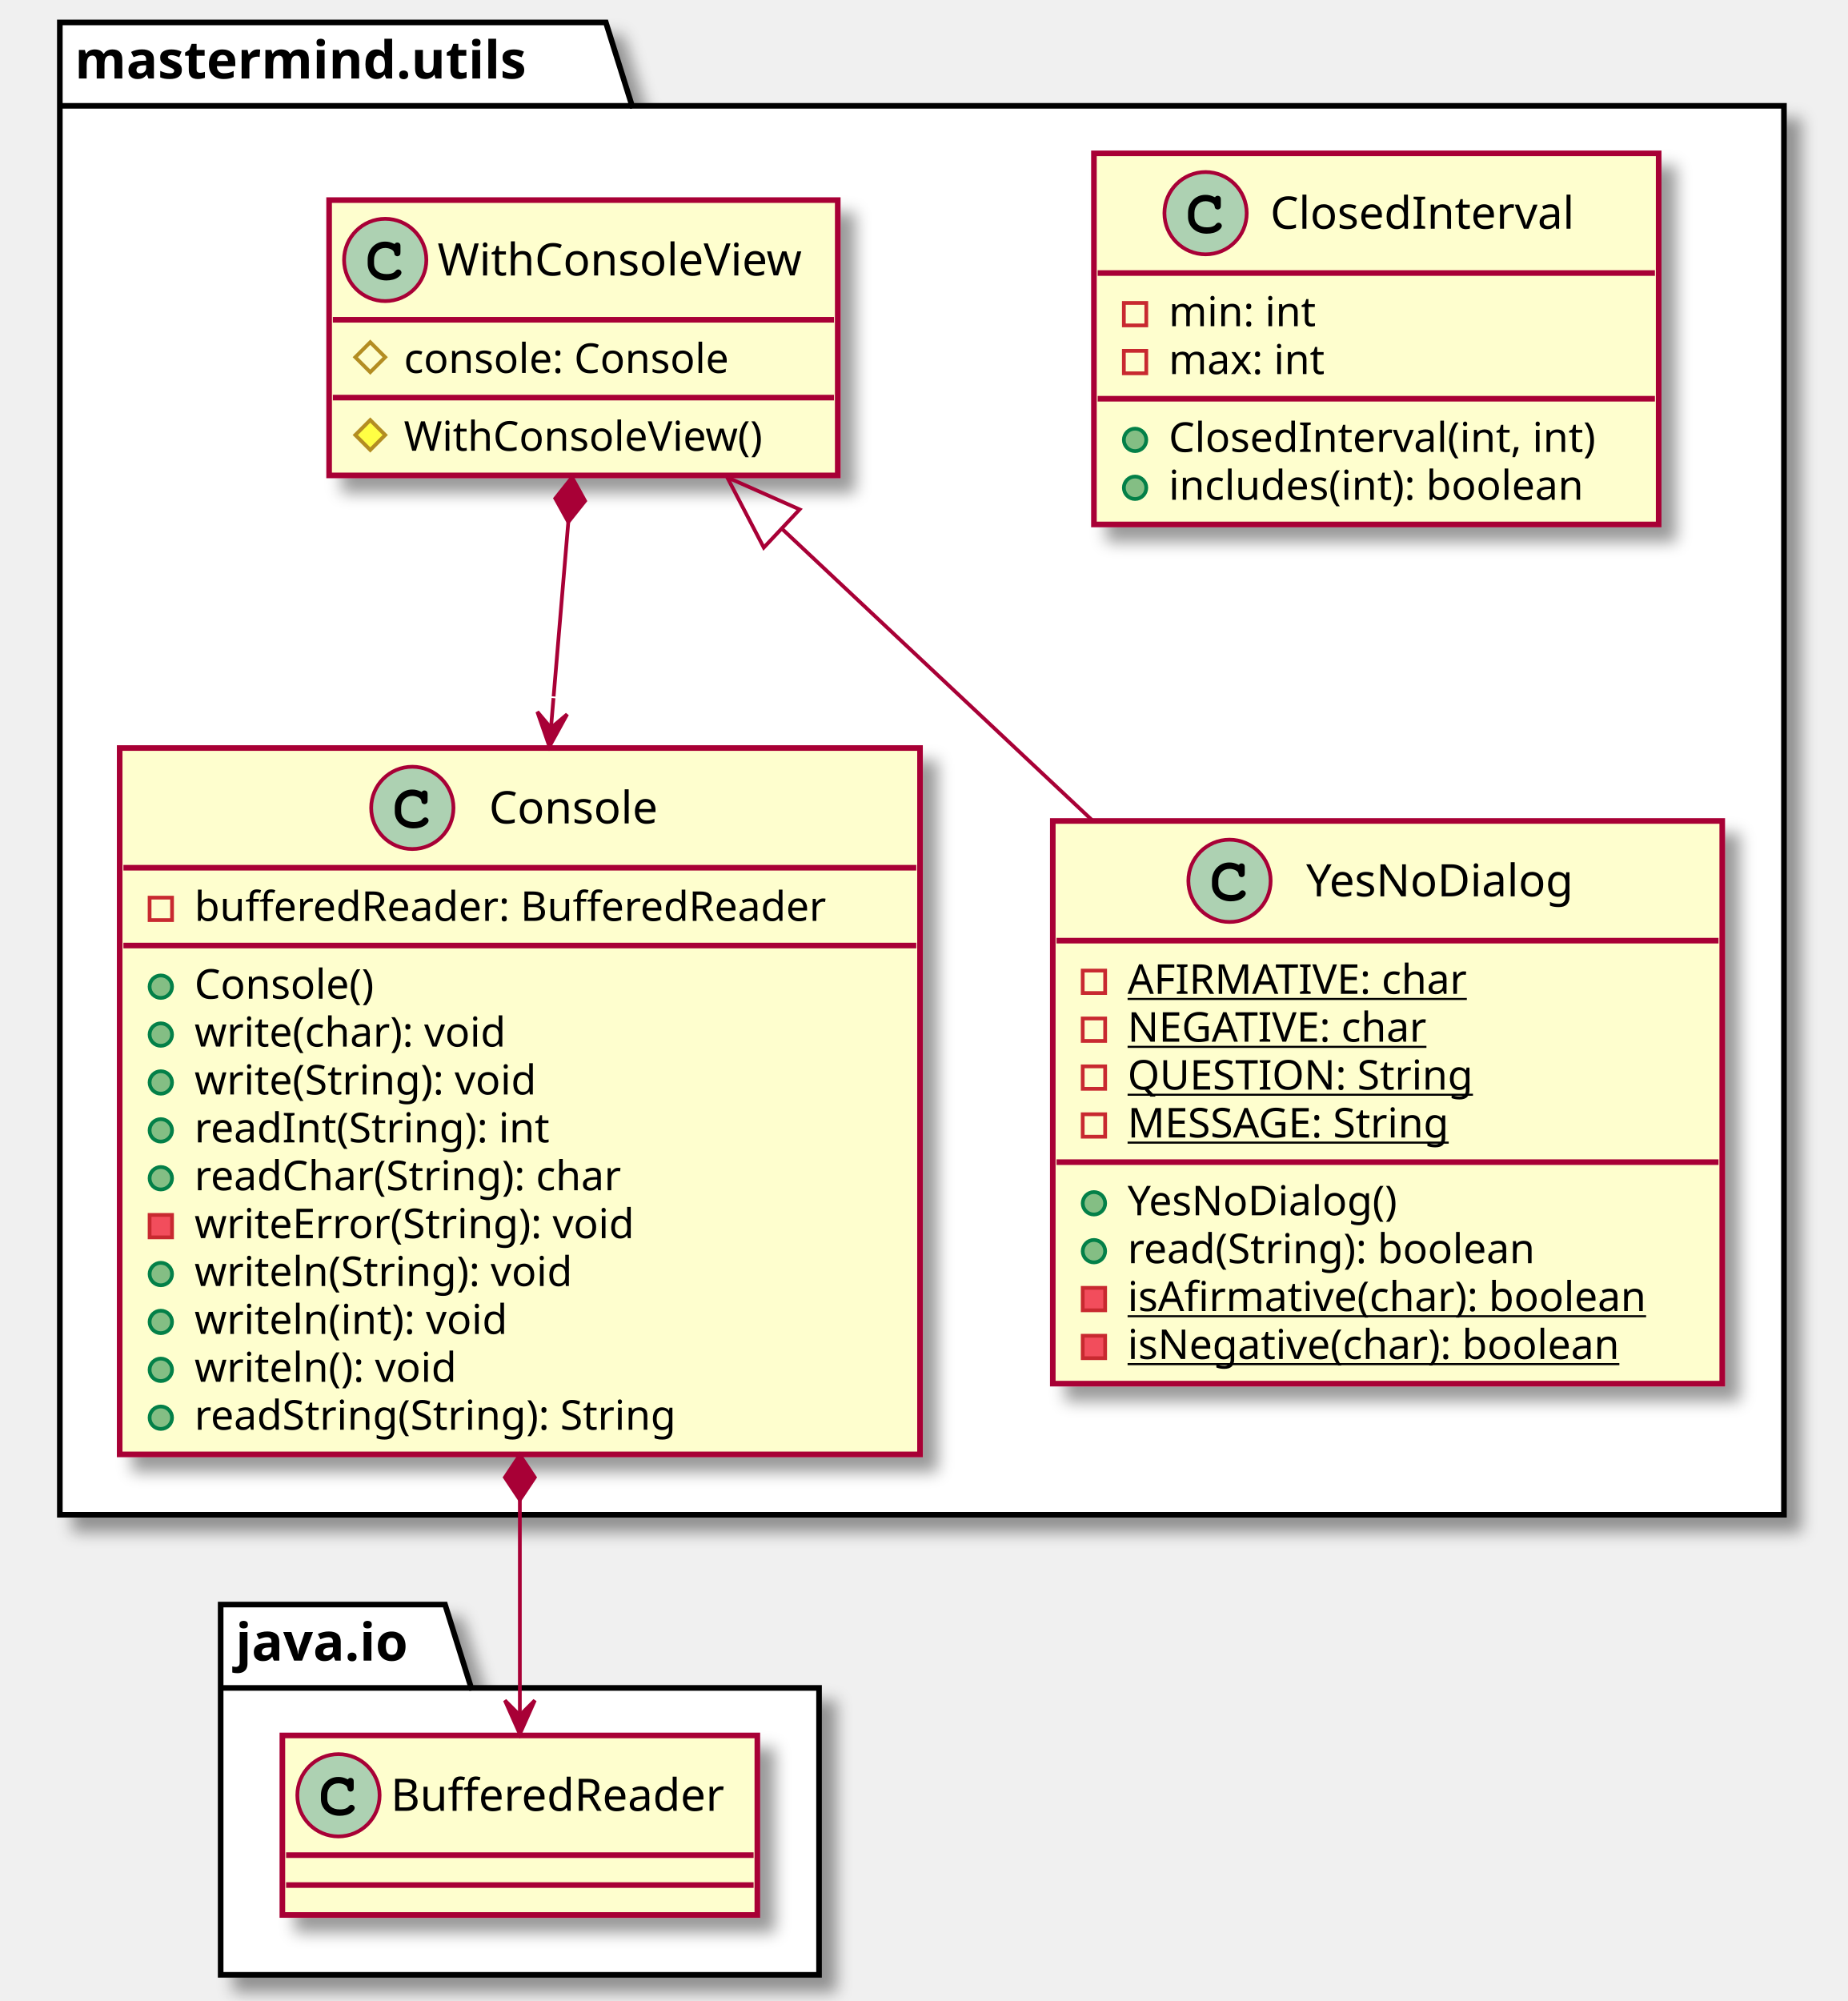
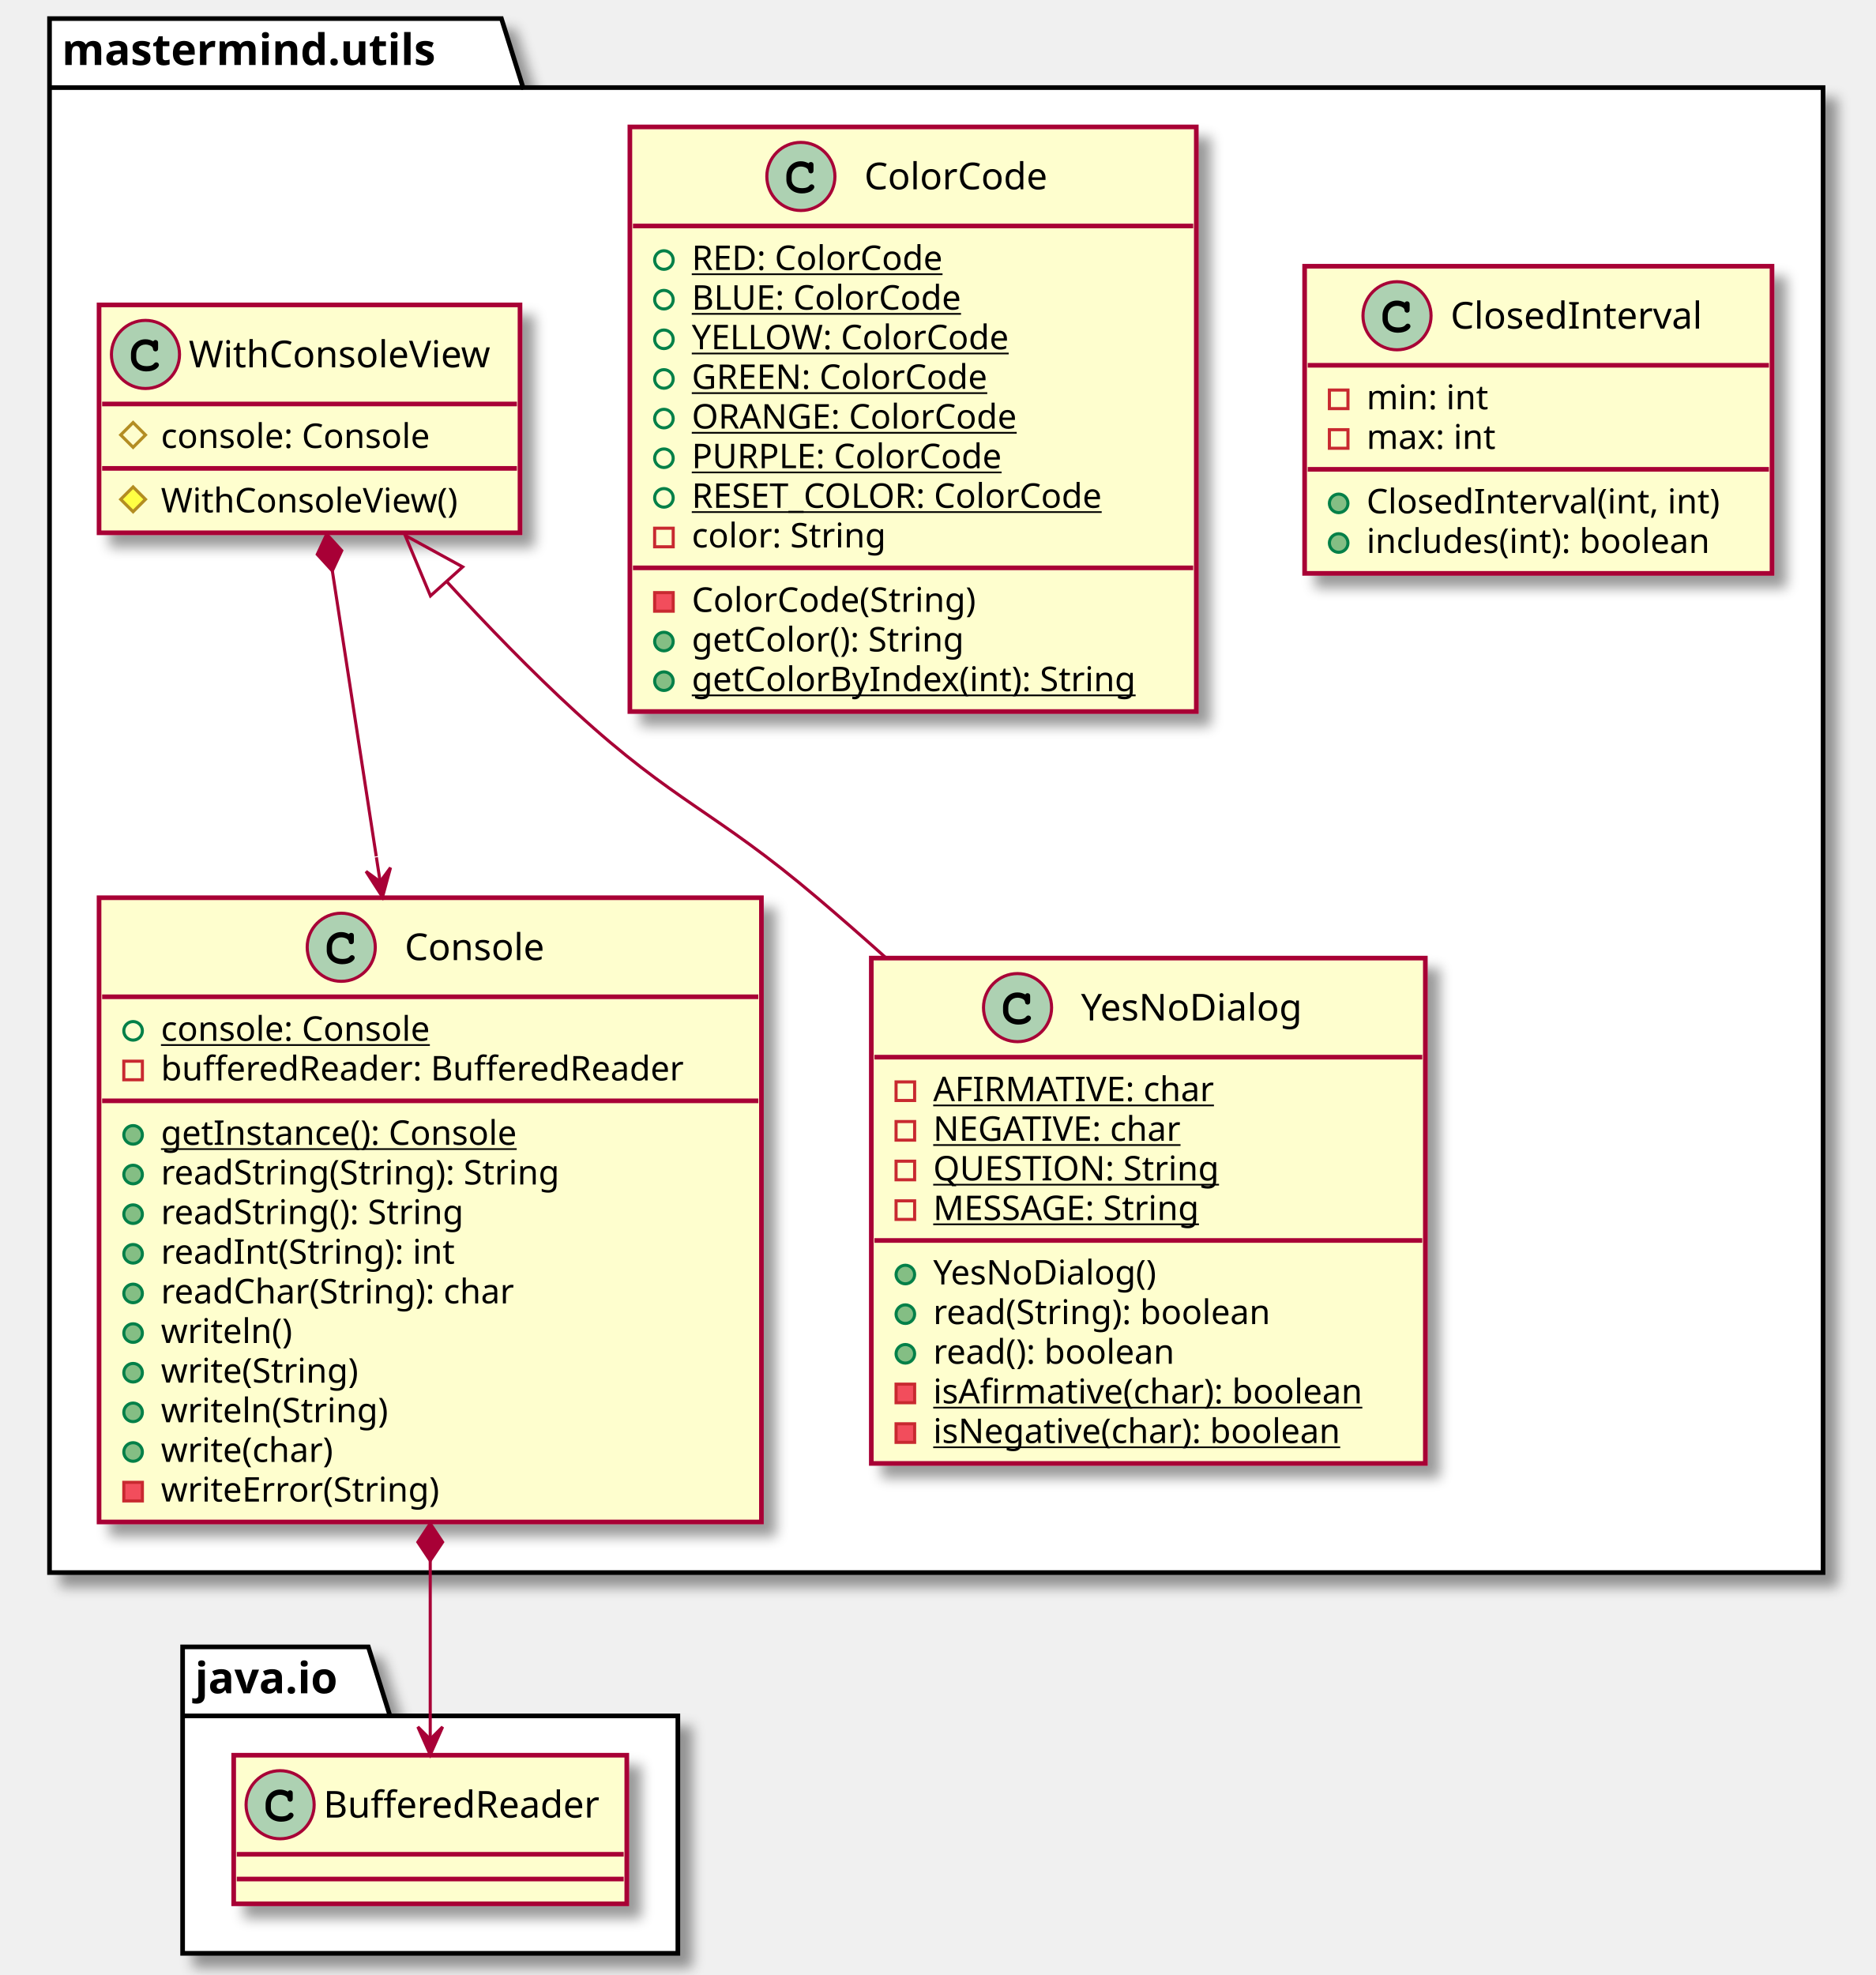
- <svg xmlns="http://www.w3.org/2000/svg" contentScriptType="application/ecmascript" contentStyleType="text/css" height="535px" preserveAspectRatio="none" style="width:494px;height:535px;" version="1.1" viewBox="0 0 494 535" width="494px" zoomAndPan="magnify">
+ <svg xmlns="http://www.w3.org/2000/svg" contentScriptType="application/ecmascript" contentStyleType="text/css" height="638px" preserveAspectRatio="none" style="width:606px;height:638px;" version="1.1" viewBox="0 0 606 638" width="606px" zoomAndPan="magnify">
  <defs>
-     <filter height="300%" id="fmho5g9y9d3ob" width="300%" x="-1" y="-1">
+     <filter height="300%" id="fxxf8e8vhnj28" width="300%" x="-1" y="-1">
      <feGaussianBlur result="blurOut" stdDeviation="2.0" />
      <feColorMatrix in="blurOut" result="blurOut2" type="matrix" values="0 0 0 0 0 0 0 0 0 0 0 0 0 0 0 0 0 0 .4 0" />
      <feOffset dx="4.0" dy="4.0" in="blurOut2" result="blurOut3" />
      <feBlend in="SourceGraphic" in2="blurOut3" mode="normal" />
    </filter>
  </defs>
  <g>
-     <polygon fill="#FFFFFF" filter="url(#fmho5g9y9d3ob)" points="16,6,162,6,169,28.297,477,28.297,477,405,16,405,16,6" style="stroke: #000000; stroke-width: 1.5;" />
+     <polygon fill="#FFFFFF" filter="url(#fxxf8e8vhnj28)" points="16,6,162,6,169,28.297,589,28.297,589,508,16,508,16,6" style="stroke: #000000; stroke-width: 1.5;" />
    <line style="stroke: #000000; stroke-width: 1.5;" x1="16" x2="169" y1="28.297" y2="28.297" />
    <text fill="#000000" font-family="sans-serif" font-size="14" font-weight="bold" lengthAdjust="spacingAndGlyphs" textLength="140" x="20" y="20.995">mastermind.utils</text>
-     <polygon fill="#FFFFFF" filter="url(#fmho5g9y9d3ob)" points="59,429,119,429,126,451.297,219,451.297,219,528,59,528,59,429" style="stroke: #000000; stroke-width: 1.5;" />
-     <line style="stroke: #000000; stroke-width: 1.5;" x1="59" x2="126" y1="451.297" y2="451.297" />
-     <text fill="#000000" font-family="sans-serif" font-size="14" font-weight="bold" lengthAdjust="spacingAndGlyphs" textLength="54" x="63" y="443.995">java.io</text>
-     <rect codeLine="1" fill="#FEFECE" filter="url(#fmho5g9y9d3ob)" height="99.219" id="mastermind.utils.ClosedInterval" style="stroke: #A80036; stroke-width: 1.5;" width="151" x="292.5" y="41" />
-     <ellipse cx="322.35" cy="57" fill="#ADD1B2" rx="11" ry="11" style="stroke: #A80036; stroke-width: 1.0;" />
-     <path d="M324.694,52.672 C323.756,52.234 323.163,52.094 322.288,52.094 C319.663,52.094 317.663,54.172 317.663,56.891 L317.663,58.016 C317.663,60.594 319.772,62.484 322.663,62.484 C323.881,62.484 325.038,62.188 325.788,61.641 C326.366,61.234 326.694,60.781 326.694,60.391 C326.694,59.938 326.303,59.547 325.834,59.547 C325.616,59.547 325.413,59.625 325.225,59.812 C324.772,60.297 324.772,60.297 324.584,60.391 C324.163,60.656 323.475,60.781 322.709,60.781 C320.663,60.781 319.366,59.688 319.366,57.984 L319.366,56.891 C319.366,55.109 320.616,53.797 322.35,53.797 C322.928,53.797 323.538,53.953 324.006,54.203 C324.491,54.484 324.663,54.703 324.756,55.109 C324.819,55.516 324.85,55.641 324.991,55.766 C325.131,55.906 325.366,56.016 325.584,56.016 C325.85,56.016 326.116,55.875 326.288,55.656 C326.397,55.5 326.428,55.312 326.428,54.891 L326.428,53.469 C326.428,53.031 326.413,52.906 326.319,52.75 C326.163,52.484 325.881,52.344 325.584,52.344 C325.288,52.344 325.084,52.438 324.866,52.75 L324.694,52.672 Z " />
-     <text fill="#000000" font-family="sans-serif" font-size="12" lengthAdjust="spacingAndGlyphs" textLength="86" x="339.65" y="61.154">ClosedInterval</text>
-     <line style="stroke: #A80036; stroke-width: 1.5;" x1="293.5" x2="442.5" y1="73" y2="73" />
-     <rect fill="none" height="6" style="stroke: #C82930; stroke-width: 1.0;" width="6" x="300.5" y="81" />
-     <text fill="#000000" font-family="sans-serif" font-size="11" lengthAdjust="spacingAndGlyphs" textLength="42" x="312.5" y="87.21">min: int</text>
-     <rect fill="none" height="6" style="stroke: #C82930; stroke-width: 1.0;" width="6" x="300.5" y="93.805" />
-     <text fill="#000000" font-family="sans-serif" font-size="11" lengthAdjust="spacingAndGlyphs" textLength="46" x="312.5" y="100.015">max: int</text>
-     <line style="stroke: #A80036; stroke-width: 1.5;" x1="293.5" x2="442.5" y1="106.609" y2="106.609" />
-     <ellipse cx="303.5" cy="117.609" fill="#84BE84" rx="3" ry="3" style="stroke: #038048; stroke-width: 1.0;" />
-     <text fill="#000000" font-family="sans-serif" font-size="11" lengthAdjust="spacingAndGlyphs" textLength="125" x="312.5" y="120.82">ClosedInterval(int, int)</text>
-     <ellipse cx="303.5" cy="130.414" fill="#84BE84" rx="3" ry="3" style="stroke: #038048; stroke-width: 1.0;" />
-     <text fill="#000000" font-family="sans-serif" font-size="11" lengthAdjust="spacingAndGlyphs" textLength="122" x="312.5" y="133.625">includes(int): boolean</text>
-     <rect codeLine="8" fill="#FEFECE" filter="url(#fmho5g9y9d3ob)" height="188.852" id="mastermind.utils.Console" style="stroke: #A80036; stroke-width: 1.5;" width="214" x="32" y="200" />
-     <ellipse cx="110.25" cy="216" fill="#ADD1B2" rx="11" ry="11" style="stroke: #A80036; stroke-width: 1.0;" />
-     <path d="M112.594,211.672 C111.656,211.234 111.062,211.094 110.188,211.094 C107.562,211.094 105.562,213.172 105.562,215.891 L105.562,217.016 C105.562,219.594 107.672,221.484 110.562,221.484 C111.781,221.484 112.938,221.188 113.688,220.641 C114.266,220.234 114.594,219.781 114.594,219.391 C114.594,218.938 114.203,218.547 113.734,218.547 C113.516,218.547 113.312,218.625 113.125,218.812 C112.672,219.297 112.672,219.297 112.484,219.391 C112.062,219.656 111.375,219.781 110.609,219.781 C108.562,219.781 107.266,218.688 107.266,216.984 L107.266,215.891 C107.266,214.109 108.516,212.797 110.25,212.797 C110.828,212.797 111.438,212.953 111.906,213.203 C112.391,213.484 112.562,213.703 112.656,214.109 C112.719,214.516 112.75,214.641 112.891,214.766 C113.031,214.906 113.266,215.016 113.484,215.016 C113.75,215.016 114.016,214.875 114.188,214.656 C114.297,214.5 114.328,214.312 114.328,213.891 L114.328,212.469 C114.328,212.031 114.312,211.906 114.219,211.75 C114.062,211.484 113.781,211.344 113.484,211.344 C113.188,211.344 112.984,211.438 112.766,211.75 L112.594,211.672 Z " />
-     <text fill="#000000" font-family="sans-serif" font-size="12" lengthAdjust="spacingAndGlyphs" textLength="49" x="130.75" y="220.154">Console</text>
-     <line style="stroke: #A80036; stroke-width: 1.5;" x1="33" x2="245" y1="232" y2="232" />
-     <rect fill="none" height="6" style="stroke: #C82930; stroke-width: 1.0;" width="6" x="40" y="240" />
-     <text fill="#000000" font-family="sans-serif" font-size="11" lengthAdjust="spacingAndGlyphs" textLength="188" x="52" y="246.21">bufferedReader: BufferedReader</text>
-     <line style="stroke: #A80036; stroke-width: 1.5;" x1="33" x2="245" y1="252.805" y2="252.805" />
-     <ellipse cx="43" cy="263.805" fill="#84BE84" rx="3" ry="3" style="stroke: #038048; stroke-width: 1.0;" />
-     <text fill="#000000" font-family="sans-serif" font-size="11" lengthAdjust="spacingAndGlyphs" textLength="54" x="52" y="267.015">Console()</text>
-     <ellipse cx="43" cy="276.609" fill="#84BE84" rx="3" ry="3" style="stroke: #038048; stroke-width: 1.0;" />
-     <text fill="#000000" font-family="sans-serif" font-size="11" lengthAdjust="spacingAndGlyphs" textLength="91" x="52" y="279.82">write(char): void</text>
-     <ellipse cx="43" cy="289.414" fill="#84BE84" rx="3" ry="3" style="stroke: #038048; stroke-width: 1.0;" />
-     <text fill="#000000" font-family="sans-serif" font-size="11" lengthAdjust="spacingAndGlyphs" textLength="100" x="52" y="292.625">write(String): void</text>
-     <ellipse cx="43" cy="302.219" fill="#84BE84" rx="3" ry="3" style="stroke: #038048; stroke-width: 1.0;" />
-     <text fill="#000000" font-family="sans-serif" font-size="11" lengthAdjust="spacingAndGlyphs" textLength="102" x="52" y="305.429">readInt(String): int</text>
-     <ellipse cx="43" cy="315.023" fill="#84BE84" rx="3" ry="3" style="stroke: #038048; stroke-width: 1.0;" />
-     <text fill="#000000" font-family="sans-serif" font-size="11" lengthAdjust="spacingAndGlyphs" textLength="124" x="52" y="318.234">readChar(String): char</text>
-     <rect fill="#F24D5C" height="6" style="stroke: #C82930; stroke-width: 1.0;" width="6" x="40" y="324.828" />
-     <text fill="#000000" font-family="sans-serif" font-size="11" lengthAdjust="spacingAndGlyphs" textLength="126" x="52" y="331.039">writeError(String): void</text>
-     <ellipse cx="43" cy="340.633" fill="#84BE84" rx="3" ry="3" style="stroke: #038048; stroke-width: 1.0;" />
-     <text fill="#000000" font-family="sans-serif" font-size="11" lengthAdjust="spacingAndGlyphs" textLength="110" x="52" y="343.843">writeln(String): void</text>
-     <ellipse cx="43" cy="353.438" fill="#84BE84" rx="3" ry="3" style="stroke: #038048; stroke-width: 1.0;" />
-     <text fill="#000000" font-family="sans-serif" font-size="11" lengthAdjust="spacingAndGlyphs" textLength="91" x="52" y="356.648">writeln(int): void</text>
-     <ellipse cx="43" cy="366.242" fill="#84BE84" rx="3" ry="3" style="stroke: #038048; stroke-width: 1.0;" />
-     <text fill="#000000" font-family="sans-serif" font-size="11" lengthAdjust="spacingAndGlyphs" textLength="77" x="52" y="369.453">writeln(): void</text>
-     <ellipse cx="43" cy="379.047" fill="#84BE84" rx="3" ry="3" style="stroke: #038048; stroke-width: 1.0;" />
-     <text fill="#000000" font-family="sans-serif" font-size="11" lengthAdjust="spacingAndGlyphs" textLength="140" x="52" y="382.257">readString(String): String</text>
-     <rect codeLine="23" fill="#FEFECE" filter="url(#fmho5g9y9d3ob)" height="73.609" id="mastermind.utils.WithConsoleView" style="stroke: #A80036; stroke-width: 1.5;" width="136" x="88" y="53.5" />
-     <ellipse cx="103" cy="69.5" fill="#ADD1B2" rx="11" ry="11" style="stroke: #A80036; stroke-width: 1.0;" />
-     <path d="M105.344,65.172 C104.406,64.734 103.812,64.594 102.938,64.594 C100.312,64.594 98.312,66.672 98.312,69.391 L98.312,70.516 C98.312,73.094 100.422,74.984 103.312,74.984 C104.531,74.984 105.688,74.688 106.438,74.141 C107.016,73.734 107.344,73.281 107.344,72.891 C107.344,72.438 106.953,72.047 106.484,72.047 C106.266,72.047 106.062,72.125 105.875,72.312 C105.422,72.797 105.422,72.797 105.234,72.891 C104.812,73.156 104.125,73.281 103.359,73.281 C101.312,73.281 100.016,72.188 100.016,70.484 L100.016,69.391 C100.016,67.609 101.266,66.297 103,66.297 C103.578,66.297 104.188,66.453 104.656,66.703 C105.141,66.984 105.312,67.203 105.406,67.609 C105.469,68.016 105.5,68.141 105.641,68.266 C105.781,68.406 106.016,68.516 106.234,68.516 C106.5,68.516 106.766,68.375 106.938,68.156 C107.047,68 107.078,67.812 107.078,67.391 L107.078,65.969 C107.078,65.531 107.062,65.406 106.969,65.25 C106.812,64.984 106.531,64.844 106.234,64.844 C105.938,64.844 105.734,64.938 105.516,65.25 L105.344,65.172 Z " />
-     <text fill="#000000" font-family="sans-serif" font-size="12" lengthAdjust="spacingAndGlyphs" textLength="104" x="117" y="73.654">WithConsoleView</text>
-     <line style="stroke: #A80036; stroke-width: 1.5;" x1="89" x2="223" y1="85.5" y2="85.5" />
-     <polygon fill="none" points="99,91.5,103,95.5,99,99.5,95,95.5" style="stroke: #B38D22; stroke-width: 1.0;" />
-     <text fill="#000000" font-family="sans-serif" font-size="11" lengthAdjust="spacingAndGlyphs" textLength="97" x="108" y="99.71">console: Console</text>
-     <line style="stroke: #A80036; stroke-width: 1.5;" x1="89" x2="223" y1="106.305" y2="106.305" />
-     <polygon fill="#FFFF44" points="99,112.305,103,116.305,99,120.305,95,116.305" style="stroke: #B38D22; stroke-width: 1.0;" />
-     <text fill="#000000" font-family="sans-serif" font-size="11" lengthAdjust="spacingAndGlyphs" textLength="107" x="108" y="120.515">WithConsoleView()</text>
-     <rect codeLine="29" fill="#FEFECE" filter="url(#fmho5g9y9d3ob)" height="150.438" id="mastermind.utils.YesNoDialog" style="stroke: #A80036; stroke-width: 1.5;" width="179" x="281.5" y="219.5" />
-     <ellipse cx="328.75" cy="235.5" fill="#ADD1B2" rx="11" ry="11" style="stroke: #A80036; stroke-width: 1.0;" />
-     <path d="M331.094,231.172 C330.156,230.734 329.562,230.594 328.688,230.594 C326.062,230.594 324.062,232.672 324.062,235.391 L324.062,236.516 C324.062,239.094 326.172,240.984 329.062,240.984 C330.281,240.984 331.438,240.688 332.188,240.141 C332.766,239.734 333.094,239.281 333.094,238.891 C333.094,238.438 332.703,238.047 332.234,238.047 C332.016,238.047 331.812,238.125 331.625,238.312 C331.172,238.797 331.172,238.797 330.984,238.891 C330.562,239.156 329.875,239.281 329.109,239.281 C327.062,239.281 325.766,238.188 325.766,236.484 L325.766,235.391 C325.766,233.609 327.016,232.297 328.75,232.297 C329.328,232.297 329.938,232.453 330.406,232.703 C330.891,232.984 331.062,233.203 331.156,233.609 C331.219,234.016 331.25,234.141 331.391,234.266 C331.531,234.406 331.766,234.516 331.984,234.516 C332.25,234.516 332.516,234.375 332.688,234.156 C332.797,234 332.828,233.812 332.828,233.391 L332.828,231.969 C332.828,231.531 332.812,231.406 332.719,231.25 C332.562,230.984 332.281,230.844 331.984,230.844 C331.688,230.844 331.484,230.938 331.266,231.25 L331.094,231.172 Z " />
-     <text fill="#000000" font-family="sans-serif" font-size="12" lengthAdjust="spacingAndGlyphs" textLength="76" x="349.25" y="239.654">YesNoDialog</text>
-     <line style="stroke: #A80036; stroke-width: 1.5;" x1="282.5" x2="459.5" y1="251.5" y2="251.5" />
-     <rect fill="none" height="6" style="stroke: #C82930; stroke-width: 1.0;" width="6" x="289.5" y="259.5" />
-     <text fill="#000000" font-family="sans-serif" font-size="11" lengthAdjust="spacingAndGlyphs" text-decoration="underline" textLength="97" x="301.5" y="265.71">AFIRMATIVE: char</text>
-     <rect fill="none" height="6" style="stroke: #C82930; stroke-width: 1.0;" width="6" x="289.5" y="272.305" />
-     <text fill="#000000" font-family="sans-serif" font-size="11" lengthAdjust="spacingAndGlyphs" text-decoration="underline" textLength="88" x="301.5" y="278.515">NEGATIVE: char</text>
-     <rect fill="none" height="6" style="stroke: #C82930; stroke-width: 1.0;" width="6" x="289.5" y="285.109" />
-     <text fill="#000000" font-family="sans-serif" font-size="11" lengthAdjust="spacingAndGlyphs" text-decoration="underline" textLength="99" x="301.5" y="291.32">QUESTION: String</text>
-     <rect fill="none" height="6" style="stroke: #C82930; stroke-width: 1.0;" width="6" x="289.5" y="297.914" />
-     <text fill="#000000" font-family="sans-serif" font-size="11" lengthAdjust="spacingAndGlyphs" text-decoration="underline" textLength="96" x="301.5" y="304.125">MESSAGE: String</text>
-     <line style="stroke: #A80036; stroke-width: 1.5;" x1="282.5" x2="459.5" y1="310.719" y2="310.719" />
-     <ellipse cx="292.5" cy="321.719" fill="#84BE84" rx="3" ry="3" style="stroke: #038048; stroke-width: 1.0;" />
-     <text fill="#000000" font-family="sans-serif" font-size="11" lengthAdjust="spacingAndGlyphs" textLength="80" x="301.5" y="324.929">YesNoDialog()</text>
-     <ellipse cx="292.5" cy="334.523" fill="#84BE84" rx="3" ry="3" style="stroke: #038048; stroke-width: 1.0;" />
-     <text fill="#000000" font-family="sans-serif" font-size="11" lengthAdjust="spacingAndGlyphs" textLength="120" x="301.5" y="337.734">read(String): boolean</text>
-     <rect fill="#F24D5C" height="6" style="stroke: #C82930; stroke-width: 1.0;" width="6" x="289.5" y="344.328" />
-     <text fill="#000000" font-family="sans-serif" font-size="11" lengthAdjust="spacingAndGlyphs" text-decoration="underline" textLength="153" x="301.5" y="350.539">isAfirmative(char): boolean</text>
-     <rect fill="#F24D5C" height="6" style="stroke: #C82930; stroke-width: 1.0;" width="6" x="289.5" y="357.133" />
-     <text fill="#000000" font-family="sans-serif" font-size="11" lengthAdjust="spacingAndGlyphs" text-decoration="underline" textLength="146" x="301.5" y="363.343">isNegative(char): boolean</text>
-     <rect fill="#FEFECE" filter="url(#fmho5g9y9d3ob)" height="48" id="java.io.BufferedReader" style="stroke: #A80036; stroke-width: 1.5;" width="127" x="75.5" y="464" />
-     <ellipse cx="90.5" cy="480" fill="#ADD1B2" rx="11" ry="11" style="stroke: #A80036; stroke-width: 1.0;" />
-     <path d="M92.844,475.672 C91.906,475.234 91.312,475.094 90.438,475.094 C87.812,475.094 85.812,477.172 85.812,479.891 L85.812,481.016 C85.812,483.594 87.922,485.484 90.812,485.484 C92.031,485.484 93.188,485.188 93.938,484.641 C94.516,484.234 94.844,483.781 94.844,483.391 C94.844,482.938 94.453,482.547 93.984,482.547 C93.766,482.547 93.562,482.625 93.375,482.812 C92.922,483.297 92.922,483.297 92.734,483.391 C92.312,483.656 91.625,483.781 90.859,483.781 C88.812,483.781 87.516,482.688 87.516,480.984 L87.516,479.891 C87.516,478.109 88.766,476.797 90.5,476.797 C91.078,476.797 91.688,476.953 92.156,477.203 C92.641,477.484 92.812,477.703 92.906,478.109 C92.969,478.516 93,478.641 93.141,478.766 C93.281,478.906 93.516,479.016 93.734,479.016 C94,479.016 94.266,478.875 94.438,478.656 C94.547,478.5 94.578,478.312 94.578,477.891 L94.578,476.469 C94.578,476.031 94.562,475.906 94.469,475.75 C94.312,475.484 94.031,475.344 93.734,475.344 C93.438,475.344 93.234,475.438 93.016,475.75 L92.844,475.672 Z " />
-     <text fill="#000000" font-family="sans-serif" font-size="12" lengthAdjust="spacingAndGlyphs" textLength="95" x="104.5" y="484.154">BufferedReader</text>
-     <line style="stroke: #A80036; stroke-width: 1.5;" x1="76.5" x2="201.5" y1="496" y2="496" />
-     <line style="stroke: #A80036; stroke-width: 1.5;" x1="76.5" x2="201.5" y1="504" y2="504" />
-     <path codeLine="21" d="M139,401.006 C139,401.006 139,436.542 139,450.596 " fill="none" id="mastermind.utils.Console-java.io.BufferedReader" style="stroke: #A80036; stroke-width: 1.0;" />
-     <polygon fill="#A80036" points="139,463.626,143,454.626,139,458.626,135,454.626,139,463.626" style="stroke: #A80036; stroke-width: 1.0;" />
-     <line style="stroke: #A80036; stroke-width: 1.0;" x1="139" x2="139" y1="458.626" y2="450.626" />
-     <polygon fill="#A80036" points="139,389.006,135,395.006,139,401.006,143,395.006,139,389.006" style="stroke: #A80036; stroke-width: 1.0;" />
-     <path codeLine="27" d="M151.955,139.572 C151.955,139.572 149.371,170.265 148.03,186.206 " fill="none" id="mastermind.utils.WithConsoleView-mastermind.utils.Console" style="stroke: #A80036; stroke-width: 1.0;" />
-     <polygon fill="#A80036" points="146.902,199.61,151.643,190.978,147.322,194.628,143.672,190.306,146.902,199.61" style="stroke: #A80036; stroke-width: 1.0;" />
-     <line style="stroke: #A80036; stroke-width: 1.0;" x1="147.322" x2="147.992" y1="194.628" y2="186.656" />
-     <polygon fill="#A80036" points="152.961,127.614,148.472,133.257,151.955,139.572,156.444,133.928,152.961,127.614" style="stroke: #A80036; stroke-width: 1.0;" />
-     <path codeLine="39" d="M209.214,141.496 C234.157,164.932 264.388,193.334 291.934,219.215 " fill="none" id="mastermind.utils.WithConsoleView-backto-mastermind.utils.YesNoDialog" style="stroke: #A80036; stroke-width: 1.0;" />
-     <polygon fill="none" points="204.221,146.41,194.438,127.614,213.807,136.207,204.221,146.41" style="stroke: #A80036; stroke-width: 1.0;" />
+     <polygon fill="#FFFFFF" filter="url(#fxxf8e8vhnj28)" points="59,532,119,532,126,554.297,219,554.297,219,631,59,631,59,532" style="stroke: #000000; stroke-width: 1.5;" />
+     <line style="stroke: #000000; stroke-width: 1.5;" x1="59" x2="126" y1="554.297" y2="554.297" />
+     <text fill="#000000" font-family="sans-serif" font-size="14" font-weight="bold" lengthAdjust="spacingAndGlyphs" textLength="54" x="63" y="546.995">java.io</text>
+     <rect codeLine="1" fill="#FEFECE" filter="url(#fxxf8e8vhnj28)" height="99.219" id="mastermind.utils.ClosedInterval" style="stroke: #A80036; stroke-width: 1.5;" width="151" x="421.5" y="86" />
+     <ellipse cx="451.35" cy="102" fill="#ADD1B2" rx="11" ry="11" style="stroke: #A80036; stroke-width: 1.0;" />
+     <path d="M453.694,97.672 C452.756,97.234 452.163,97.094 451.288,97.094 C448.663,97.094 446.663,99.172 446.663,101.891 L446.663,103.016 C446.663,105.594 448.772,107.484 451.663,107.484 C452.881,107.484 454.038,107.188 454.788,106.641 C455.366,106.234 455.694,105.781 455.694,105.391 C455.694,104.938 455.303,104.547 454.834,104.547 C454.616,104.547 454.413,104.625 454.225,104.812 C453.772,105.297 453.772,105.297 453.584,105.391 C453.163,105.656 452.475,105.781 451.709,105.781 C449.663,105.781 448.366,104.688 448.366,102.984 L448.366,101.891 C448.366,100.109 449.616,98.797 451.35,98.797 C451.928,98.797 452.538,98.953 453.006,99.203 C453.491,99.484 453.663,99.703 453.756,100.109 C453.819,100.516 453.85,100.641 453.991,100.766 C454.131,100.906 454.366,101.016 454.584,101.016 C454.85,101.016 455.116,100.875 455.288,100.656 C455.397,100.5 455.428,100.312 455.428,99.891 L455.428,98.469 C455.428,98.031 455.413,97.906 455.319,97.75 C455.163,97.484 454.881,97.344 454.584,97.344 C454.288,97.344 454.084,97.438 453.866,97.75 L453.694,97.672 Z " />
+     <text fill="#000000" font-family="sans-serif" font-size="12" lengthAdjust="spacingAndGlyphs" textLength="86" x="468.65" y="106.154">ClosedInterval</text>
+     <line style="stroke: #A80036; stroke-width: 1.5;" x1="422.5" x2="571.5" y1="118" y2="118" />
+     <rect fill="none" height="6" style="stroke: #C82930; stroke-width: 1.0;" width="6" x="429.5" y="126" />
+     <text fill="#000000" font-family="sans-serif" font-size="11" lengthAdjust="spacingAndGlyphs" textLength="42" x="441.5" y="132.21">min: int</text>
+     <rect fill="none" height="6" style="stroke: #C82930; stroke-width: 1.0;" width="6" x="429.5" y="138.805" />
+     <text fill="#000000" font-family="sans-serif" font-size="11" lengthAdjust="spacingAndGlyphs" textLength="46" x="441.5" y="145.015">max: int</text>
+     <line style="stroke: #A80036; stroke-width: 1.5;" x1="422.5" x2="571.5" y1="151.609" y2="151.609" />
+     <ellipse cx="432.5" cy="162.609" fill="#84BE84" rx="3" ry="3" style="stroke: #038048; stroke-width: 1.0;" />
+     <text fill="#000000" font-family="sans-serif" font-size="11" lengthAdjust="spacingAndGlyphs" textLength="125" x="441.5" y="165.82">ClosedInterval(int, int)</text>
+     <ellipse cx="432.5" cy="175.414" fill="#84BE84" rx="3" ry="3" style="stroke: #038048; stroke-width: 1.0;" />
+     <text fill="#000000" font-family="sans-serif" font-size="11" lengthAdjust="spacingAndGlyphs" textLength="122" x="441.5" y="178.625">includes(int): boolean</text>
+     <rect codeLine="8" fill="#FEFECE" filter="url(#fxxf8e8vhnj28)" height="188.852" id="mastermind.utils.ColorCode" style="stroke: #A80036; stroke-width: 1.5;" width="183" x="203.5" y="41" />
+     <ellipse cx="258.75" cy="57" fill="#ADD1B2" rx="11" ry="11" style="stroke: #A80036; stroke-width: 1.0;" />
+     <path d="M261.094,52.672 C260.156,52.234 259.562,52.094 258.688,52.094 C256.062,52.094 254.062,54.172 254.062,56.891 L254.062,58.016 C254.062,60.594 256.172,62.484 259.062,62.484 C260.281,62.484 261.438,62.188 262.188,61.641 C262.766,61.234 263.094,60.781 263.094,60.391 C263.094,59.938 262.703,59.547 262.234,59.547 C262.016,59.547 261.812,59.625 261.625,59.812 C261.172,60.297 261.172,60.297 260.984,60.391 C260.562,60.656 259.875,60.781 259.109,60.781 C257.062,60.781 255.766,59.688 255.766,57.984 L255.766,56.891 C255.766,55.109 257.016,53.797 258.75,53.797 C259.328,53.797 259.938,53.953 260.406,54.203 C260.891,54.484 261.062,54.703 261.156,55.109 C261.219,55.516 261.25,55.641 261.391,55.766 C261.531,55.906 261.766,56.016 261.984,56.016 C262.25,56.016 262.516,55.875 262.688,55.656 C262.797,55.5 262.828,55.312 262.828,54.891 L262.828,53.469 C262.828,53.031 262.812,52.906 262.719,52.75 C262.562,52.484 262.281,52.344 261.984,52.344 C261.688,52.344 261.484,52.438 261.266,52.75 L261.094,52.672 Z " />
+     <text fill="#000000" font-family="sans-serif" font-size="12" lengthAdjust="spacingAndGlyphs" textLength="64" x="279.25" y="61.154">ColorCode</text>
+     <line style="stroke: #A80036; stroke-width: 1.5;" x1="204.5" x2="385.5" y1="73" y2="73" />
+     <ellipse cx="214.5" cy="84" fill="none" rx="3" ry="3" style="stroke: #038048; stroke-width: 1.0;" />
+     <text fill="#000000" font-family="sans-serif" font-size="11" lengthAdjust="spacingAndGlyphs" text-decoration="underline" textLength="89" x="223.5" y="87.21">RED: ColorCode</text>
+     <ellipse cx="214.5" cy="96.805" fill="none" rx="3" ry="3" style="stroke: #038048; stroke-width: 1.0;" />
+     <text fill="#000000" font-family="sans-serif" font-size="11" lengthAdjust="spacingAndGlyphs" text-decoration="underline" textLength="95" x="223.5" y="100.015">BLUE: ColorCode</text>
+     <ellipse cx="214.5" cy="109.609" fill="none" rx="3" ry="3" style="stroke: #038048; stroke-width: 1.0;" />
+     <text fill="#000000" font-family="sans-serif" font-size="11" lengthAdjust="spacingAndGlyphs" text-decoration="underline" textLength="112" x="223.5" y="112.82">YELLOW: ColorCode</text>
+     <ellipse cx="214.5" cy="122.414" fill="none" rx="3" ry="3" style="stroke: #038048; stroke-width: 1.0;" />
+     <text fill="#000000" font-family="sans-serif" font-size="11" lengthAdjust="spacingAndGlyphs" text-decoration="underline" textLength="104" x="223.5" y="125.624">GREEN: ColorCode</text>
+     <ellipse cx="214.5" cy="135.219" fill="none" rx="3" ry="3" style="stroke: #038048; stroke-width: 1.0;" />
+     <text fill="#000000" font-family="sans-serif" font-size="11" lengthAdjust="spacingAndGlyphs" text-decoration="underline" textLength="114" x="223.5" y="138.429">ORANGE: ColorCode</text>
+     <ellipse cx="214.5" cy="148.023" fill="none" rx="3" ry="3" style="stroke: #038048; stroke-width: 1.0;" />
+     <text fill="#000000" font-family="sans-serif" font-size="11" lengthAdjust="spacingAndGlyphs" text-decoration="underline" textLength="106" x="223.5" y="151.234">PURPLE: ColorCode</text>
+     <ellipse cx="214.5" cy="160.828" fill="none" rx="3" ry="3" style="stroke: #038048; stroke-width: 1.0;" />
+     <text fill="#000000" font-family="sans-serif" font-size="11" lengthAdjust="spacingAndGlyphs" text-decoration="underline" textLength="147" x="223.5" y="164.039">RESET_COLOR: ColorCode</text>
+     <rect fill="none" height="6" style="stroke: #C82930; stroke-width: 1.0;" width="6" x="211.5" y="170.633" />
+     <text fill="#000000" font-family="sans-serif" font-size="11" lengthAdjust="spacingAndGlyphs" textLength="67" x="223.5" y="176.843">color: String</text>
+     <line style="stroke: #A80036; stroke-width: 1.5;" x1="204.5" x2="385.5" y1="183.438" y2="183.438" />
+     <rect fill="#F24D5C" height="6" style="stroke: #C82930; stroke-width: 1.0;" width="6" x="211.5" y="191.438" />
+     <text fill="#000000" font-family="sans-serif" font-size="11" lengthAdjust="spacingAndGlyphs" textLength="100" x="223.5" y="197.648">ColorCode(String)</text>
+     <ellipse cx="214.5" cy="207.242" fill="#84BE84" rx="3" ry="3" style="stroke: #038048; stroke-width: 1.0;" />
+     <text fill="#000000" font-family="sans-serif" font-size="11" lengthAdjust="spacingAndGlyphs" textLength="96" x="223.5" y="210.453">getColor(): String</text>
+     <ellipse cx="214.5" cy="220.047" fill="#84BE84" rx="3" ry="3" style="stroke: #038048; stroke-width: 1.0;" />
+     <text fill="#000000" font-family="sans-serif" font-size="11" lengthAdjust="spacingAndGlyphs" text-decoration="underline" textLength="157" x="223.5" y="223.257">getColorByIndex(int): String</text>
+     <rect codeLine="22" fill="#FEFECE" filter="url(#fxxf8e8vhnj28)" height="201.656" id="mastermind.utils.Console" style="stroke: #A80036; stroke-width: 1.5;" width="214" x="32" y="290" />
+     <ellipse cx="110.25" cy="306" fill="#ADD1B2" rx="11" ry="11" style="stroke: #A80036; stroke-width: 1.0;" />
+     <path d="M112.594,301.672 C111.656,301.234 111.062,301.094 110.188,301.094 C107.562,301.094 105.562,303.172 105.562,305.891 L105.562,307.016 C105.562,309.594 107.672,311.484 110.562,311.484 C111.781,311.484 112.938,311.188 113.688,310.641 C114.266,310.234 114.594,309.781 114.594,309.391 C114.594,308.938 114.203,308.547 113.734,308.547 C113.516,308.547 113.312,308.625 113.125,308.812 C112.672,309.297 112.672,309.297 112.484,309.391 C112.062,309.656 111.375,309.781 110.609,309.781 C108.562,309.781 107.266,308.688 107.266,306.984 L107.266,305.891 C107.266,304.109 108.516,302.797 110.25,302.797 C110.828,302.797 111.438,302.953 111.906,303.203 C112.391,303.484 112.562,303.703 112.656,304.109 C112.719,304.516 112.75,304.641 112.891,304.766 C113.031,304.906 113.266,305.016 113.484,305.016 C113.75,305.016 114.016,304.875 114.188,304.656 C114.297,304.5 114.328,304.312 114.328,303.891 L114.328,302.469 C114.328,302.031 114.312,301.906 114.219,301.75 C114.062,301.484 113.781,301.344 113.484,301.344 C113.188,301.344 112.984,301.438 112.766,301.75 L112.594,301.672 Z " />
+     <text fill="#000000" font-family="sans-serif" font-size="12" lengthAdjust="spacingAndGlyphs" textLength="49" x="130.75" y="310.154">Console</text>
+     <line style="stroke: #A80036; stroke-width: 1.5;" x1="33" x2="245" y1="322" y2="322" />
+     <ellipse cx="43" cy="333" fill="none" rx="3" ry="3" style="stroke: #038048; stroke-width: 1.0;" />
+     <text fill="#000000" font-family="sans-serif" font-size="11" lengthAdjust="spacingAndGlyphs" text-decoration="underline" textLength="97" x="52" y="336.21">console: Console</text>
+     <rect fill="none" height="6" style="stroke: #C82930; stroke-width: 1.0;" width="6" x="40" y="342.805" />
+     <text fill="#000000" font-family="sans-serif" font-size="11" lengthAdjust="spacingAndGlyphs" textLength="188" x="52" y="349.015">bufferedReader: BufferedReader</text>
+     <line style="stroke: #A80036; stroke-width: 1.5;" x1="33" x2="245" y1="355.609" y2="355.609" />
+     <ellipse cx="43" cy="366.609" fill="#84BE84" rx="3" ry="3" style="stroke: #038048; stroke-width: 1.0;" />
+     <text fill="#000000" font-family="sans-serif" font-size="11" lengthAdjust="spacingAndGlyphs" text-decoration="underline" textLength="128" x="52" y="369.82">getInstance(): Console</text>
+     <ellipse cx="43" cy="379.414" fill="#84BE84" rx="3" ry="3" style="stroke: #038048; stroke-width: 1.0;" />
+     <text fill="#000000" font-family="sans-serif" font-size="11" lengthAdjust="spacingAndGlyphs" textLength="140" x="52" y="382.625">readString(String): String</text>
+     <ellipse cx="43" cy="392.219" fill="#84BE84" rx="3" ry="3" style="stroke: #038048; stroke-width: 1.0;" />
+     <text fill="#000000" font-family="sans-serif" font-size="11" lengthAdjust="spacingAndGlyphs" textLength="107" x="52" y="395.429">readString(): String</text>
+     <ellipse cx="43" cy="405.023" fill="#84BE84" rx="3" ry="3" style="stroke: #038048; stroke-width: 1.0;" />
+     <text fill="#000000" font-family="sans-serif" font-size="11" lengthAdjust="spacingAndGlyphs" textLength="102" x="52" y="408.234">readInt(String): int</text>
+     <ellipse cx="43" cy="417.828" fill="#84BE84" rx="3" ry="3" style="stroke: #038048; stroke-width: 1.0;" />
+     <text fill="#000000" font-family="sans-serif" font-size="11" lengthAdjust="spacingAndGlyphs" textLength="124" x="52" y="421.039">readChar(String): char</text>
+     <ellipse cx="43" cy="430.633" fill="#84BE84" rx="3" ry="3" style="stroke: #038048; stroke-width: 1.0;" />
+     <text fill="#000000" font-family="sans-serif" font-size="11" lengthAdjust="spacingAndGlyphs" textLength="46" x="52" y="433.843">writeln()</text>
+     <ellipse cx="43" cy="443.438" fill="#84BE84" rx="3" ry="3" style="stroke: #038048; stroke-width: 1.0;" />
+     <text fill="#000000" font-family="sans-serif" font-size="11" lengthAdjust="spacingAndGlyphs" textLength="69" x="52" y="446.648">write(String)</text>
+     <ellipse cx="43" cy="456.242" fill="#84BE84" rx="3" ry="3" style="stroke: #038048; stroke-width: 1.0;" />
+     <text fill="#000000" font-family="sans-serif" font-size="11" lengthAdjust="spacingAndGlyphs" textLength="79" x="52" y="459.453">writeln(String)</text>
+     <ellipse cx="43" cy="469.047" fill="#84BE84" rx="3" ry="3" style="stroke: #038048; stroke-width: 1.0;" />
+     <text fill="#000000" font-family="sans-serif" font-size="11" lengthAdjust="spacingAndGlyphs" textLength="60" x="52" y="472.257">write(char)</text>
+     <rect fill="#F24D5C" height="6" style="stroke: #C82930; stroke-width: 1.0;" width="6" x="40" y="478.852" />
+     <text fill="#000000" font-family="sans-serif" font-size="11" lengthAdjust="spacingAndGlyphs" textLength="95" x="52" y="485.062">writeError(String)</text>
+     <rect codeLine="38" fill="#FEFECE" filter="url(#fxxf8e8vhnj28)" height="73.609" id="mastermind.utils.WithConsoleView" style="stroke: #A80036; stroke-width: 1.5;" width="136" x="32" y="98.5" />
+     <ellipse cx="47" cy="114.5" fill="#ADD1B2" rx="11" ry="11" style="stroke: #A80036; stroke-width: 1.0;" />
+     <path d="M49.344,110.172 C48.406,109.734 47.812,109.594 46.938,109.594 C44.312,109.594 42.312,111.672 42.312,114.391 L42.312,115.516 C42.312,118.094 44.422,119.984 47.312,119.984 C48.531,119.984 49.688,119.688 50.438,119.141 C51.016,118.734 51.344,118.281 51.344,117.891 C51.344,117.438 50.953,117.047 50.484,117.047 C50.266,117.047 50.062,117.125 49.875,117.312 C49.422,117.797 49.422,117.797 49.234,117.891 C48.812,118.156 48.125,118.281 47.359,118.281 C45.312,118.281 44.016,117.188 44.016,115.484 L44.016,114.391 C44.016,112.609 45.266,111.297 47,111.297 C47.578,111.297 48.188,111.453 48.656,111.703 C49.141,111.984 49.312,112.203 49.406,112.609 C49.469,113.016 49.5,113.141 49.641,113.266 C49.781,113.406 50.016,113.516 50.234,113.516 C50.5,113.516 50.766,113.375 50.938,113.156 C51.047,113 51.078,112.812 51.078,112.391 L51.078,110.969 C51.078,110.531 51.062,110.406 50.969,110.25 C50.812,109.984 50.531,109.844 50.234,109.844 C49.938,109.844 49.734,109.938 49.516,110.25 L49.344,110.172 Z " />
+     <text fill="#000000" font-family="sans-serif" font-size="12" lengthAdjust="spacingAndGlyphs" textLength="104" x="61" y="118.654">WithConsoleView</text>
+     <line style="stroke: #A80036; stroke-width: 1.5;" x1="33" x2="167" y1="130.5" y2="130.5" />
+     <polygon fill="none" points="43,136.5,47,140.5,43,144.5,39,140.5" style="stroke: #B38D22; stroke-width: 1.0;" />
+     <text fill="#000000" font-family="sans-serif" font-size="11" lengthAdjust="spacingAndGlyphs" textLength="97" x="52" y="144.71">console: Console</text>
+     <line style="stroke: #A80036; stroke-width: 1.5;" x1="33" x2="167" y1="151.305" y2="151.305" />
+     <polygon fill="#FFFF44" points="43,157.305,47,161.305,43,165.305,39,161.305" style="stroke: #B38D22; stroke-width: 1.0;" />
+     <text fill="#000000" font-family="sans-serif" font-size="11" lengthAdjust="spacingAndGlyphs" textLength="107" x="52" y="165.515">WithConsoleView()</text>
+     <rect codeLine="44" fill="#FEFECE" filter="url(#fxxf8e8vhnj28)" height="163.242" id="mastermind.utils.YesNoDialog" style="stroke: #A80036; stroke-width: 1.5;" width="179" x="281.5" y="309.5" />
+     <ellipse cx="328.75" cy="325.5" fill="#ADD1B2" rx="11" ry="11" style="stroke: #A80036; stroke-width: 1.0;" />
+     <path d="M331.094,321.172 C330.156,320.734 329.562,320.594 328.688,320.594 C326.062,320.594 324.062,322.672 324.062,325.391 L324.062,326.516 C324.062,329.094 326.172,330.984 329.062,330.984 C330.281,330.984 331.438,330.688 332.188,330.141 C332.766,329.734 333.094,329.281 333.094,328.891 C333.094,328.438 332.703,328.047 332.234,328.047 C332.016,328.047 331.812,328.125 331.625,328.312 C331.172,328.797 331.172,328.797 330.984,328.891 C330.562,329.156 329.875,329.281 329.109,329.281 C327.062,329.281 325.766,328.188 325.766,326.484 L325.766,325.391 C325.766,323.609 327.016,322.297 328.75,322.297 C329.328,322.297 329.938,322.453 330.406,322.703 C330.891,322.984 331.062,323.203 331.156,323.609 C331.219,324.016 331.25,324.141 331.391,324.266 C331.531,324.406 331.766,324.516 331.984,324.516 C332.25,324.516 332.516,324.375 332.688,324.156 C332.797,324 332.828,323.812 332.828,323.391 L332.828,321.969 C332.828,321.531 332.812,321.406 332.719,321.25 C332.562,320.984 332.281,320.844 331.984,320.844 C331.688,320.844 331.484,320.938 331.266,321.25 L331.094,321.172 Z " />
+     <text fill="#000000" font-family="sans-serif" font-size="12" lengthAdjust="spacingAndGlyphs" textLength="76" x="349.25" y="329.654">YesNoDialog</text>
+     <line style="stroke: #A80036; stroke-width: 1.5;" x1="282.5" x2="459.5" y1="341.5" y2="341.5" />
+     <rect fill="none" height="6" style="stroke: #C82930; stroke-width: 1.0;" width="6" x="289.5" y="349.5" />
+     <text fill="#000000" font-family="sans-serif" font-size="11" lengthAdjust="spacingAndGlyphs" text-decoration="underline" textLength="97" x="301.5" y="355.71">AFIRMATIVE: char</text>
+     <rect fill="none" height="6" style="stroke: #C82930; stroke-width: 1.0;" width="6" x="289.5" y="362.305" />
+     <text fill="#000000" font-family="sans-serif" font-size="11" lengthAdjust="spacingAndGlyphs" text-decoration="underline" textLength="88" x="301.5" y="368.515">NEGATIVE: char</text>
+     <rect fill="none" height="6" style="stroke: #C82930; stroke-width: 1.0;" width="6" x="289.5" y="375.109" />
+     <text fill="#000000" font-family="sans-serif" font-size="11" lengthAdjust="spacingAndGlyphs" text-decoration="underline" textLength="99" x="301.5" y="381.32">QUESTION: String</text>
+     <rect fill="none" height="6" style="stroke: #C82930; stroke-width: 1.0;" width="6" x="289.5" y="387.914" />
+     <text fill="#000000" font-family="sans-serif" font-size="11" lengthAdjust="spacingAndGlyphs" text-decoration="underline" textLength="96" x="301.5" y="394.125">MESSAGE: String</text>
+     <line style="stroke: #A80036; stroke-width: 1.5;" x1="282.5" x2="459.5" y1="400.719" y2="400.719" />
+     <ellipse cx="292.5" cy="411.719" fill="#84BE84" rx="3" ry="3" style="stroke: #038048; stroke-width: 1.0;" />
+     <text fill="#000000" font-family="sans-serif" font-size="11" lengthAdjust="spacingAndGlyphs" textLength="80" x="301.5" y="414.929">YesNoDialog()</text>
+     <ellipse cx="292.5" cy="424.523" fill="#84BE84" rx="3" ry="3" style="stroke: #038048; stroke-width: 1.0;" />
+     <text fill="#000000" font-family="sans-serif" font-size="11" lengthAdjust="spacingAndGlyphs" textLength="120" x="301.5" y="427.734">read(String): boolean</text>
+     <ellipse cx="292.5" cy="437.328" fill="#84BE84" rx="3" ry="3" style="stroke: #038048; stroke-width: 1.0;" />
+     <text fill="#000000" font-family="sans-serif" font-size="11" lengthAdjust="spacingAndGlyphs" textLength="87" x="301.5" y="440.539">read(): boolean</text>
+     <rect fill="#F24D5C" height="6" style="stroke: #C82930; stroke-width: 1.0;" width="6" x="289.5" y="447.133" />
+     <text fill="#000000" font-family="sans-serif" font-size="11" lengthAdjust="spacingAndGlyphs" text-decoration="underline" textLength="153" x="301.5" y="453.343">isAfirmative(char): boolean</text>
+     <rect fill="#F24D5C" height="6" style="stroke: #C82930; stroke-width: 1.0;" width="6" x="289.5" y="459.938" />
+     <text fill="#000000" font-family="sans-serif" font-size="11" lengthAdjust="spacingAndGlyphs" text-decoration="underline" textLength="146" x="301.5" y="466.148">isNegative(char): boolean</text>
+     <rect fill="#FEFECE" filter="url(#fxxf8e8vhnj28)" height="48" id="java.io.BufferedReader" style="stroke: #A80036; stroke-width: 1.5;" width="127" x="75.5" y="567" />
+     <ellipse cx="90.5" cy="583" fill="#ADD1B2" rx="11" ry="11" style="stroke: #A80036; stroke-width: 1.0;" />
+     <path d="M92.844,578.672 C91.906,578.234 91.312,578.094 90.438,578.094 C87.812,578.094 85.812,580.172 85.812,582.891 L85.812,584.016 C85.812,586.594 87.922,588.484 90.812,588.484 C92.031,588.484 93.188,588.188 93.938,587.641 C94.516,587.234 94.844,586.781 94.844,586.391 C94.844,585.938 94.453,585.547 93.984,585.547 C93.766,585.547 93.562,585.625 93.375,585.812 C92.922,586.297 92.922,586.297 92.734,586.391 C92.312,586.656 91.625,586.781 90.859,586.781 C88.812,586.781 87.516,585.688 87.516,583.984 L87.516,582.891 C87.516,581.109 88.766,579.797 90.5,579.797 C91.078,579.797 91.688,579.953 92.156,580.203 C92.641,580.484 92.812,580.703 92.906,581.109 C92.969,581.516 93,581.641 93.141,581.766 C93.281,581.906 93.516,582.016 93.734,582.016 C94,582.016 94.266,581.875 94.438,581.656 C94.547,581.5 94.578,581.312 94.578,580.891 L94.578,579.469 C94.578,579.031 94.562,578.906 94.469,578.75 C94.312,578.484 94.031,578.344 93.734,578.344 C93.438,578.344 93.234,578.438 93.016,578.75 L92.844,578.672 Z " />
+     <text fill="#000000" font-family="sans-serif" font-size="12" lengthAdjust="spacingAndGlyphs" textLength="95" x="104.5" y="587.154">BufferedReader</text>
+     <line style="stroke: #A80036; stroke-width: 1.5;" x1="76.5" x2="201.5" y1="599" y2="599" />
+     <line style="stroke: #A80036; stroke-width: 1.5;" x1="76.5" x2="201.5" y1="607" y2="607" />
+     <path codeLine="36" d="M139,504.16 C139,504.16 139,539.757 139,553.823 " fill="none" id="mastermind.utils.Console-java.io.BufferedReader" style="stroke: #A80036; stroke-width: 1.0;" />
+     <polygon fill="#A80036" points="139,566.845,143,557.845,139,561.845,135,557.845,139,566.845" style="stroke: #A80036; stroke-width: 1.0;" />
+     <line style="stroke: #A80036; stroke-width: 1.0;" x1="139" x2="139" y1="561.845" y2="553.845" />
+     <polygon fill="#A80036" points="139,492.16,135,498.16,139,504.16,143,498.16,139,492.16" style="stroke: #A80036; stroke-width: 1.0;" />
+     <path codeLine="42" d="M107.371,184.411 C107.371,184.411 116.637,244.639 121.56,276.642 " fill="none" id="mastermind.utils.WithConsoleView-mastermind.utils.Console" style="stroke: #A80036; stroke-width: 1.0;" />
+     <polygon fill="#A80036" points="123.582,289.783,126.167,280.279,122.822,284.841,118.26,281.496,123.582,289.783" style="stroke: #A80036; stroke-width: 1.0;" />
+     <line style="stroke: #A80036; stroke-width: 1.0;" x1="122.822" x2="121.605" y1="284.841" y2="276.934" />
+     <polygon fill="#A80036" points="105.546,172.551,102.505,179.09,107.371,184.411,110.412,177.873,105.546,172.551" style="stroke: #A80036; stroke-width: 1.0;" />
+     <path codeLine="55" d="M144.278,187.812 C157.254,201.958 171.785,216.984 186,230 C218.256,259.537 230.651,261.702 264,290 C271.27,296.169 278.706,302.677 286.104,309.291 " fill="none" id="mastermind.utils.WithConsoleView-backto-mastermind.utils.YesNoDialog" style="stroke: #A80036; stroke-width: 1.0;" />
+     <polygon fill="none" points="139.073,192.493,130.897,172.944,149.48,183.128,139.073,192.493" style="stroke: #A80036; stroke-width: 1.0;" />
  </g>
</svg>
